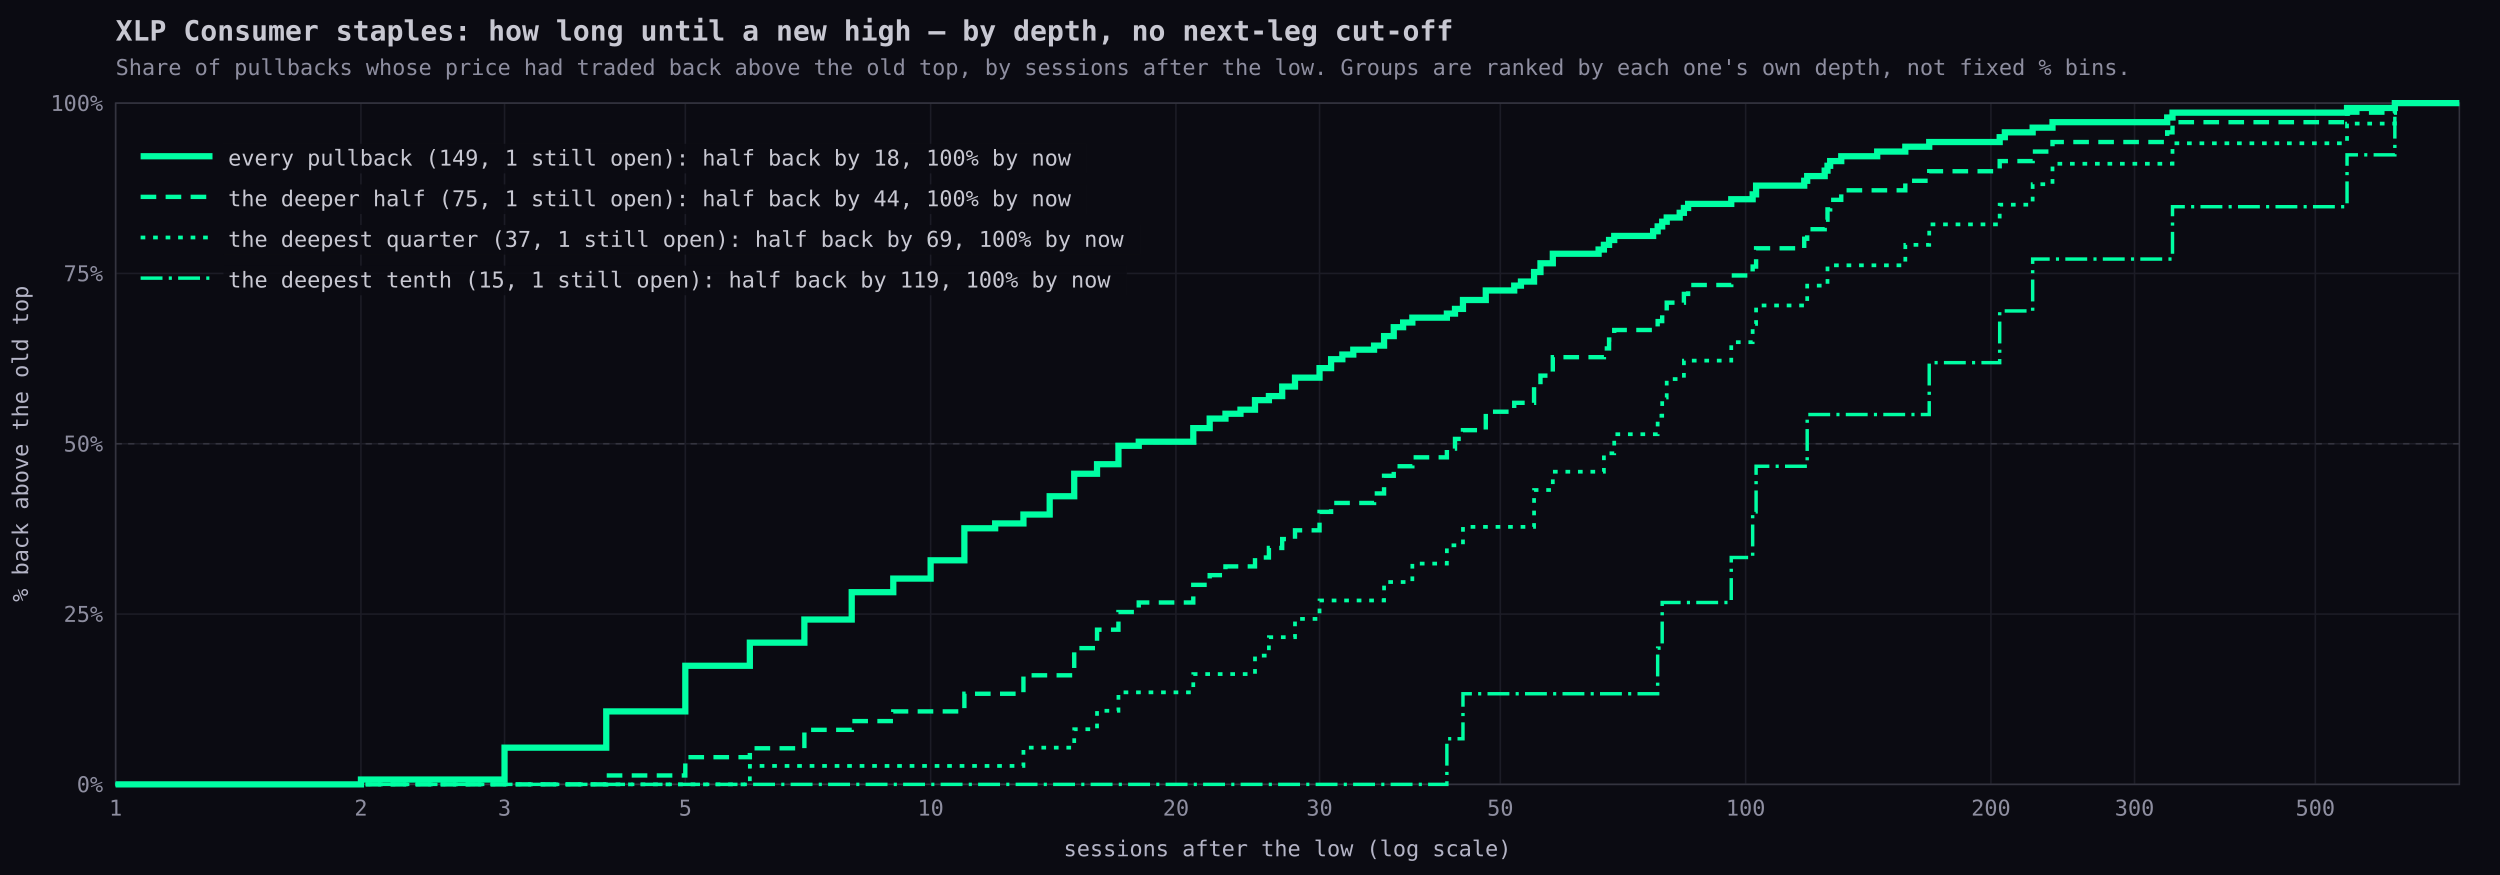
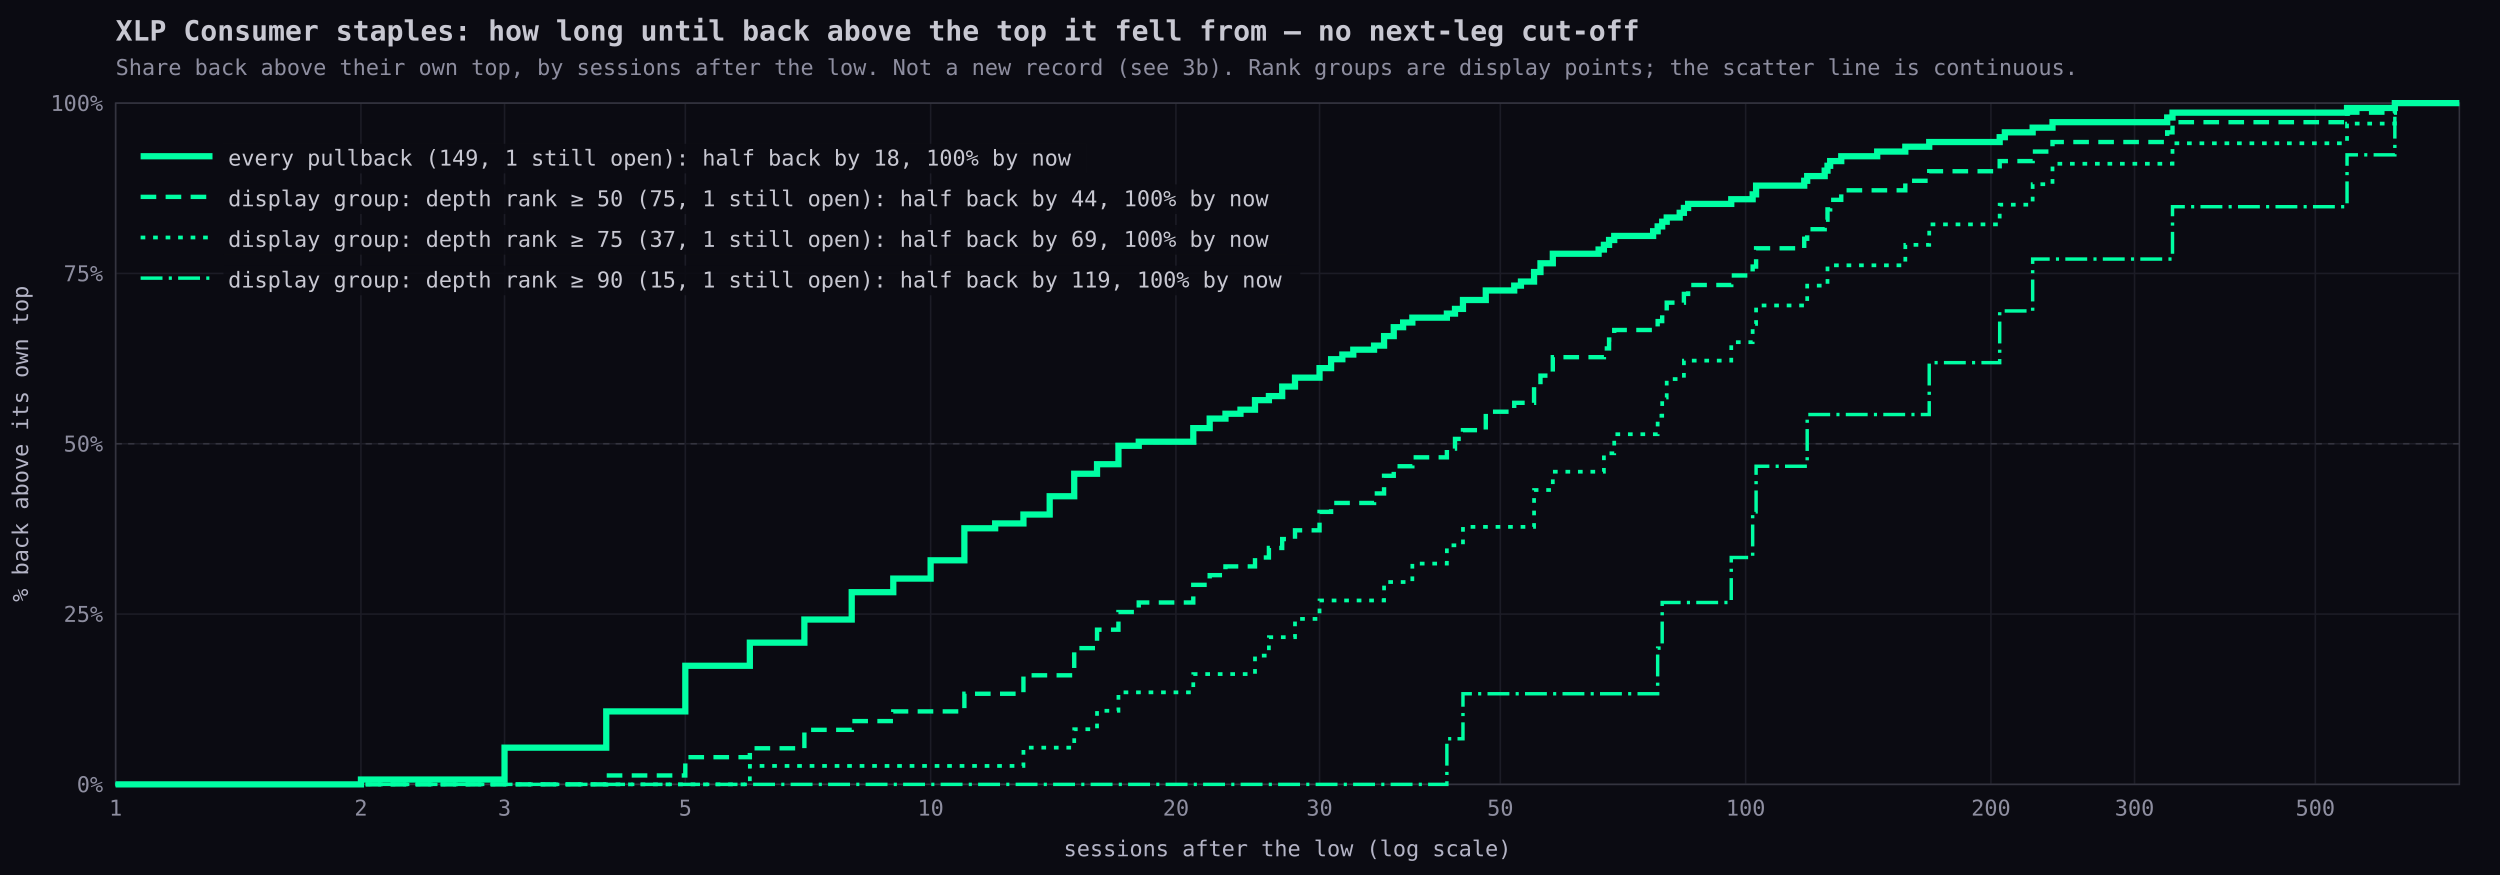
<svg xmlns="http://www.w3.org/2000/svg" viewBox="0 0 1600 560" width="1600" height="560" font-family="ui-monospace,SFMono-Regular,Menlo,monospace">
  <rect width="1600" height="560" fill="#0B0B12" />
-   <text x="74" y="26" font-size="18" fill="#C8C8D2" font-weight="600">XLP Consumer staples: how long until a new high — by depth, no next-leg cut-off</text>
-   <text x="74" y="48" font-size="14" fill="#8E8EA0">Share of pullbacks whose price had traded back above the old top, by sessions after the low. Groups are ranked by each one's own depth, not fixed % bins.</text>
+   <text x="74" y="26" font-size="18" fill="#C8C8D2" font-weight="600">XLP Consumer staples: how long until back above the top it fell from — no next-leg cut-off</text>
+   <text x="74" y="48" font-size="14" fill="#8E8EA0">Share back above their own top, by sessions after the low. Not a new record (see 3b). Rank groups are display points; the scatter line is continuous.</text>
  <line x1="74" x2="1574" y1="502.0" y2="502.0" stroke="#1C1C26" />
  <text x="66" y="507.0" font-size="14" fill="#8E8EA0" text-anchor="end">0%</text>
  <line x1="74" x2="1574" y1="393.0" y2="393.0" stroke="#1C1C26" />
  <text x="66" y="398.0" font-size="14" fill="#8E8EA0" text-anchor="end">25%</text>
  <line x1="74" x2="1574" y1="284.0" y2="284.0" stroke="#1C1C26" />
  <text x="66" y="289.0" font-size="14" fill="#8E8EA0" text-anchor="end">50%</text>
  <line x1="74" x2="1574" y1="175.0" y2="175.0" stroke="#1C1C26" />
  <text x="66" y="180.0" font-size="14" fill="#8E8EA0" text-anchor="end">75%</text>
  <line x1="74" x2="1574" y1="66.0" y2="66.0" stroke="#1C1C26" />
  <text x="66" y="71.0" font-size="14" fill="#8E8EA0" text-anchor="end">100%</text>
  <line y1="66" y2="502" x1="74.0" x2="74.0" stroke="#1C1C26" />
  <text y="522" x="74.0" font-size="14" fill="#8E8EA0" text-anchor="middle">1</text>
  <line y1="66" y2="502" x1="231.0" x2="231.0" stroke="#1C1C26" />
  <text y="522" x="231.0" font-size="14" fill="#8E8EA0" text-anchor="middle">2</text>
  <line y1="66" y2="502" x1="322.9" x2="322.9" stroke="#1C1C26" />
  <text y="522" x="322.9" font-size="14" fill="#8E8EA0" text-anchor="middle">3</text>
  <line y1="66" y2="502" x1="438.6" x2="438.6" stroke="#1C1C26" />
  <text y="522" x="438.6" font-size="14" fill="#8E8EA0" text-anchor="middle">5</text>
  <line y1="66" y2="502" x1="595.6" x2="595.6" stroke="#1C1C26" />
  <text y="522" x="595.6" font-size="14" fill="#8E8EA0" text-anchor="middle">10</text>
  <line y1="66" y2="502" x1="752.6" x2="752.6" stroke="#1C1C26" />
  <text y="522" x="752.6" font-size="14" fill="#8E8EA0" text-anchor="middle">20</text>
  <line y1="66" y2="502" x1="844.5" x2="844.5" stroke="#1C1C26" />
  <text y="522" x="844.5" font-size="14" fill="#8E8EA0" text-anchor="middle">30</text>
  <line y1="66" y2="502" x1="960.2" x2="960.2" stroke="#1C1C26" />
  <text y="522" x="960.2" font-size="14" fill="#8E8EA0" text-anchor="middle">50</text>
  <line y1="66" y2="502" x1="1117.2" x2="1117.2" stroke="#1C1C26" />
  <text y="522" x="1117.2" font-size="14" fill="#8E8EA0" text-anchor="middle">100</text>
  <line y1="66" y2="502" x1="1274.2" x2="1274.2" stroke="#1C1C26" />
  <text y="522" x="1274.2" font-size="14" fill="#8E8EA0" text-anchor="middle">200</text>
  <line y1="66" y2="502" x1="1366.1" x2="1366.1" stroke="#1C1C26" />
  <text y="522" x="1366.1" font-size="14" fill="#8E8EA0" text-anchor="middle">300</text>
  <line y1="66" y2="502" x1="1481.8" x2="1481.8" stroke="#1C1C26" />
  <text y="522" x="1481.8" font-size="14" fill="#8E8EA0" text-anchor="middle">500</text>
  <rect x="74" y="66" width="1500" height="436" fill="none" stroke="#34343F" />
  <text x="824" y="548" font-size="14" fill="#B4B4C6" text-anchor="middle">sessions after the low (log scale)</text>
-   <text transform="translate(18 284) rotate(-90)" font-size="14" fill="#B4B4C6" text-anchor="middle">% back above the old top</text>
+   <text transform="translate(18 284) rotate(-90)" font-size="14" fill="#B4B4C6" text-anchor="middle">% back above its own top</text>
  <line x1="74" x2="1574" y1="284" y2="284" stroke="#34343F" stroke-dasharray="4 4" />
  <polyline points="74.0,502.0 231.0,502.0 231.0,498.9 322.9,498.9 322.9,478.5 388.0,478.5 388.0,455.3 438.6,455.3 438.6,426.1 479.9,426.1 479.9,411.3 514.8,411.3 514.8,396.5 545.1,396.5 545.1,379.0 571.7,379.0 571.7,370.3 595.6,370.3 595.6,358.6 617.2,358.6 617.2,338.1 636.9,338.1 636.9,335.0 655.0,335.0 655.0,329.3 671.8,329.3 671.8,317.6 687.5,317.6 687.5,303.2 702.1,303.2 702.1,297.1 715.8,297.1 715.8,285.3 728.8,285.3 728.8,282.7 763.7,282.7 763.7,274.0 774.2,274.0 774.2,267.9 784.3,267.9 784.3,264.8 793.9,264.8 793.9,262.2 803.2,262.2 803.2,256.1 812.1,256.1 812.1,253.5 820.6,253.5 820.6,247.4 828.8,247.4 828.8,241.7 844.5,241.7 844.5,235.6 851.9,235.6 851.9,229.9 859.1,229.9 859.1,226.9 866.1,226.9 866.1,223.8 879.4,223.8 879.4,221.2 885.8,221.2 885.8,215.1 892.0,215.1 892.0,209.4 898.0,209.4 898.0,206.4 903.9,206.4 903.9,203.3 926.0,203.3 926.0,200.7 931.2,200.7 931.2,197.7 936.3,197.7 936.3,192.0 950.9,192.0 950.9,185.9 969.1,185.9 969.1,182.8 973.4,182.8 973.4,180.2 981.8,180.2 981.8,174.1 985.9,174.1 985.9,168.5 993.8,168.5 993.8,162.4 1023.1,162.4 1023.1,159.7 1026.5,159.7 1026.5,156.7 1029.8,156.7 1029.8,153.6 1033.1,153.6 1033.1,151.0 1058.0,151.0 1058.0,148.0 1060.9,148.0 1060.9,144.9 1063.8,144.9 1063.8,141.9 1066.7,141.9 1066.7,139.2 1075.0,139.2 1075.0,136.2 1077.7,136.2 1077.7,133.1 1080.4,133.1 1080.4,130.5 1108.0,130.5 1108.0,127.5 1121.7,127.5 1121.7,124.4 1123.9,124.4 1123.9,118.8 1154.7,118.8 1154.7,115.7 1156.6,115.7 1156.6,112.7 1167.8,112.7 1167.8,109.2 1169.6,109.2 1169.6,106.1 1171.3,106.1 1171.3,103.1 1178.4,103.1 1178.4,100.0 1201.4,100.0 1201.4,97.0 1219.4,97.0 1219.4,93.9 1234.7,93.9 1234.7,90.9 1279.8,90.9 1279.8,87.8 1283.1,87.8 1283.1,84.7 1300.9,84.7 1300.9,81.7 1313.6,81.7 1313.6,78.2 1387.0,78.2 1387.0,75.2 1390.4,75.2 1390.4,72.1 1502.1,72.1 1502.1,69.1 1532.7,69.1 1532.7,66.0 1574.0,66.0" fill="none" stroke="#00FFA3" stroke-width="4" />
  <line x1="90" x2="136" y1="100" y2="100" stroke="#00FFA3" stroke-width="4" />
  <rect x="143.0" y="92.0" width="552.6" height="19" fill="#0B0B12" opacity="0.85" />
  <text x="146.0" y="106.0" font-size="14" fill="#C8C8D2" text-anchor="start">every pullback (149, 1 still open): half back by 18, 100% by now</text>
  <polyline points="74.0,502.0 388.0,502.0 388.0,496.3 438.6,496.3 438.6,484.6 479.9,484.6 479.9,478.9 514.8,478.9 514.8,467.1 545.1,467.1 545.1,461.5 571.7,461.5 571.7,455.3 617.2,455.3 617.2,444.0 655.0,444.0 655.0,432.2 687.5,432.2 687.5,414.8 702.1,414.8 702.1,403.0 715.8,403.0 715.8,391.7 728.8,391.7 728.8,385.6 763.7,385.6 763.7,374.3 774.2,374.3 774.2,368.1 784.3,368.1 784.3,362.5 803.2,362.5 803.2,356.8 812.1,356.8 812.1,350.7 820.6,350.7 820.6,345.0 828.8,345.0 828.8,339.4 844.5,339.4 844.5,327.6 851.9,327.6 851.9,321.9 879.4,321.9 879.4,315.8 885.8,315.8 885.8,304.5 892.0,304.5 892.0,298.4 903.9,298.4 903.9,292.7 926.0,292.7 926.0,287.1 931.2,287.1 931.2,280.9 936.3,280.9 936.3,275.3 950.9,275.3 950.9,263.5 969.1,263.5 969.1,257.8 981.8,257.8 981.8,246.1 985.9,246.1 985.9,240.4 993.8,240.4 993.8,228.6 1026.5,228.6 1026.5,223.0 1029.8,223.0 1029.8,217.3 1033.1,217.3 1033.1,211.2 1060.9,211.2 1060.9,205.5 1063.8,205.5 1063.8,199.9 1066.7,199.9 1066.7,193.7 1077.7,193.7 1077.7,188.1 1080.4,188.1 1080.4,182.4 1108.0,182.4 1108.0,176.3 1121.7,176.3 1121.7,170.6 1123.9,170.6 1123.9,158.9 1154.7,158.9 1154.7,152.8 1156.6,152.8 1156.6,146.7 1167.8,146.7 1167.8,140.6 1169.6,140.6 1169.6,134.0 1171.3,134.0 1171.3,127.9 1178.4,127.9 1178.4,121.8 1219.4,121.8 1219.4,115.7 1234.7,115.7 1234.7,109.6 1279.8,109.6 1279.8,103.1 1300.9,103.1 1300.9,97.0 1313.6,97.0 1313.6,90.9 1387.0,90.9 1387.0,84.7 1390.4,84.7 1390.4,78.2 1502.1,78.2 1502.1,72.1 1532.7,72.1 1532.7,66.0 1574.0,66.0" fill="none" stroke="#00FFA3" stroke-width="2.8" stroke-dasharray="10 6" />
  <line x1="90" x2="136" y1="126" y2="126" stroke="#00FFA3" stroke-width="2.8" stroke-dasharray="10 6" />
-   <rect x="143.0" y="118.0" width="552.6" height="19" fill="#0B0B12" opacity="0.85" />
-   <text x="146.0" y="132.0" font-size="14" fill="#C8C8D2" text-anchor="start">the deeper half (75, 1 still open): half back by 44, 100% by now</text>
+   <rect x="143.0" y="118.0" width="680.7" height="19" fill="#0B0B12" opacity="0.85" />
+   <text x="146.0" y="132.0" font-size="14" fill="#C8C8D2" text-anchor="start">display group: depth rank ≥ 50 (75, 1 still open): half back by 44, 100% by now</text>
  <polyline points="74.0,502.0 479.9,502.0 479.9,490.2 655.0,490.2 655.0,478.5 687.5,478.5 687.5,466.7 702.1,466.7 702.1,454.9 715.8,454.9 715.8,443.1 763.7,443.1 763.7,431.4 803.2,431.4 803.2,419.6 812.1,419.6 812.1,407.8 828.8,407.8 828.8,396.1 844.5,396.1 844.5,384.3 885.8,384.3 885.8,372.5 903.9,372.5 903.9,360.7 926.0,360.7 926.0,349.0 936.3,349.0 936.3,337.2 981.8,337.2 981.8,313.6 993.8,313.6 993.8,301.9 1026.5,301.9 1026.5,290.1 1033.1,290.1 1033.1,277.9 1060.9,277.9 1060.9,266.1 1063.8,266.1 1063.8,254.4 1066.7,254.4 1066.7,242.6 1077.7,242.6 1077.7,230.8 1108.0,230.8 1108.0,219.0 1121.7,219.0 1121.7,207.3 1123.9,207.3 1123.9,195.5 1156.6,195.5 1156.6,182.8 1169.6,182.8 1169.6,169.8 1219.4,169.8 1219.4,156.7 1234.7,156.7 1234.7,143.6 1279.8,143.6 1279.8,131.0 1300.9,131.0 1300.9,117.9 1313.6,117.9 1313.6,104.8 1390.4,104.8 1390.4,91.7 1502.1,91.7 1502.1,79.1 1532.7,79.1 1532.7,66.0 1574.0,66.0" fill="none" stroke="#00FFA3" stroke-width="2.4" stroke-dasharray="3 5" />
  <line x1="90" x2="136" y1="152" y2="152" stroke="#00FFA3" stroke-width="2.4" stroke-dasharray="3 5" />
-   <rect x="143.0" y="144.0" width="586.7" height="19" fill="#0B0B12" opacity="0.85" />
-   <text x="146.0" y="158.0" font-size="14" fill="#C8C8D2" text-anchor="start">the deepest quarter (37, 1 still open): half back by 69, 100% by now</text>
+   <rect x="143.0" y="144.0" width="680.7" height="19" fill="#0B0B12" opacity="0.85" />
+   <text x="146.0" y="158.0" font-size="14" fill="#C8C8D2" text-anchor="start">display group: depth rank ≥ 75 (37, 1 still open): half back by 69, 100% by now</text>
  <polyline points="74.0,502.0 926.0,502.0 926.0,472.8 936.3,472.8 936.3,444.0 1060.9,444.0 1060.9,414.8 1063.8,414.8 1063.8,385.6 1108.0,385.6 1108.0,356.8 1121.7,356.8 1121.7,327.6 1123.9,327.6 1123.9,298.4 1156.6,298.4 1156.6,265.3 1234.7,265.3 1234.7,232.1 1279.8,232.1 1279.8,199.0 1300.9,199.0 1300.9,165.8 1390.4,165.8 1390.4,132.3 1502.1,132.3 1502.1,99.1 1532.7,99.1 1532.7,66.0 1574.0,66.0" fill="none" stroke="#00FFA3" stroke-width="2.2" stroke-dasharray="14 4 2 4" />
  <line x1="90" x2="136" y1="178" y2="178" stroke="#00FFA3" stroke-width="2.2" stroke-dasharray="14 4 2 4" />
-   <rect x="143.0" y="170.0" width="578.2" height="19" fill="#0B0B12" opacity="0.85" />
-   <text x="146.0" y="184.0" font-size="14" fill="#C8C8D2" text-anchor="start">the deepest tenth (15, 1 still open): half back by 119, 100% by now</text>
+   <rect x="143.0" y="170.0" width="689.2" height="19" fill="#0B0B12" opacity="0.85" />
+   <text x="146.0" y="184.0" font-size="14" fill="#C8C8D2" text-anchor="start">display group: depth rank ≥ 90 (15, 1 still open): half back by 119, 100% by now</text>
</svg>
